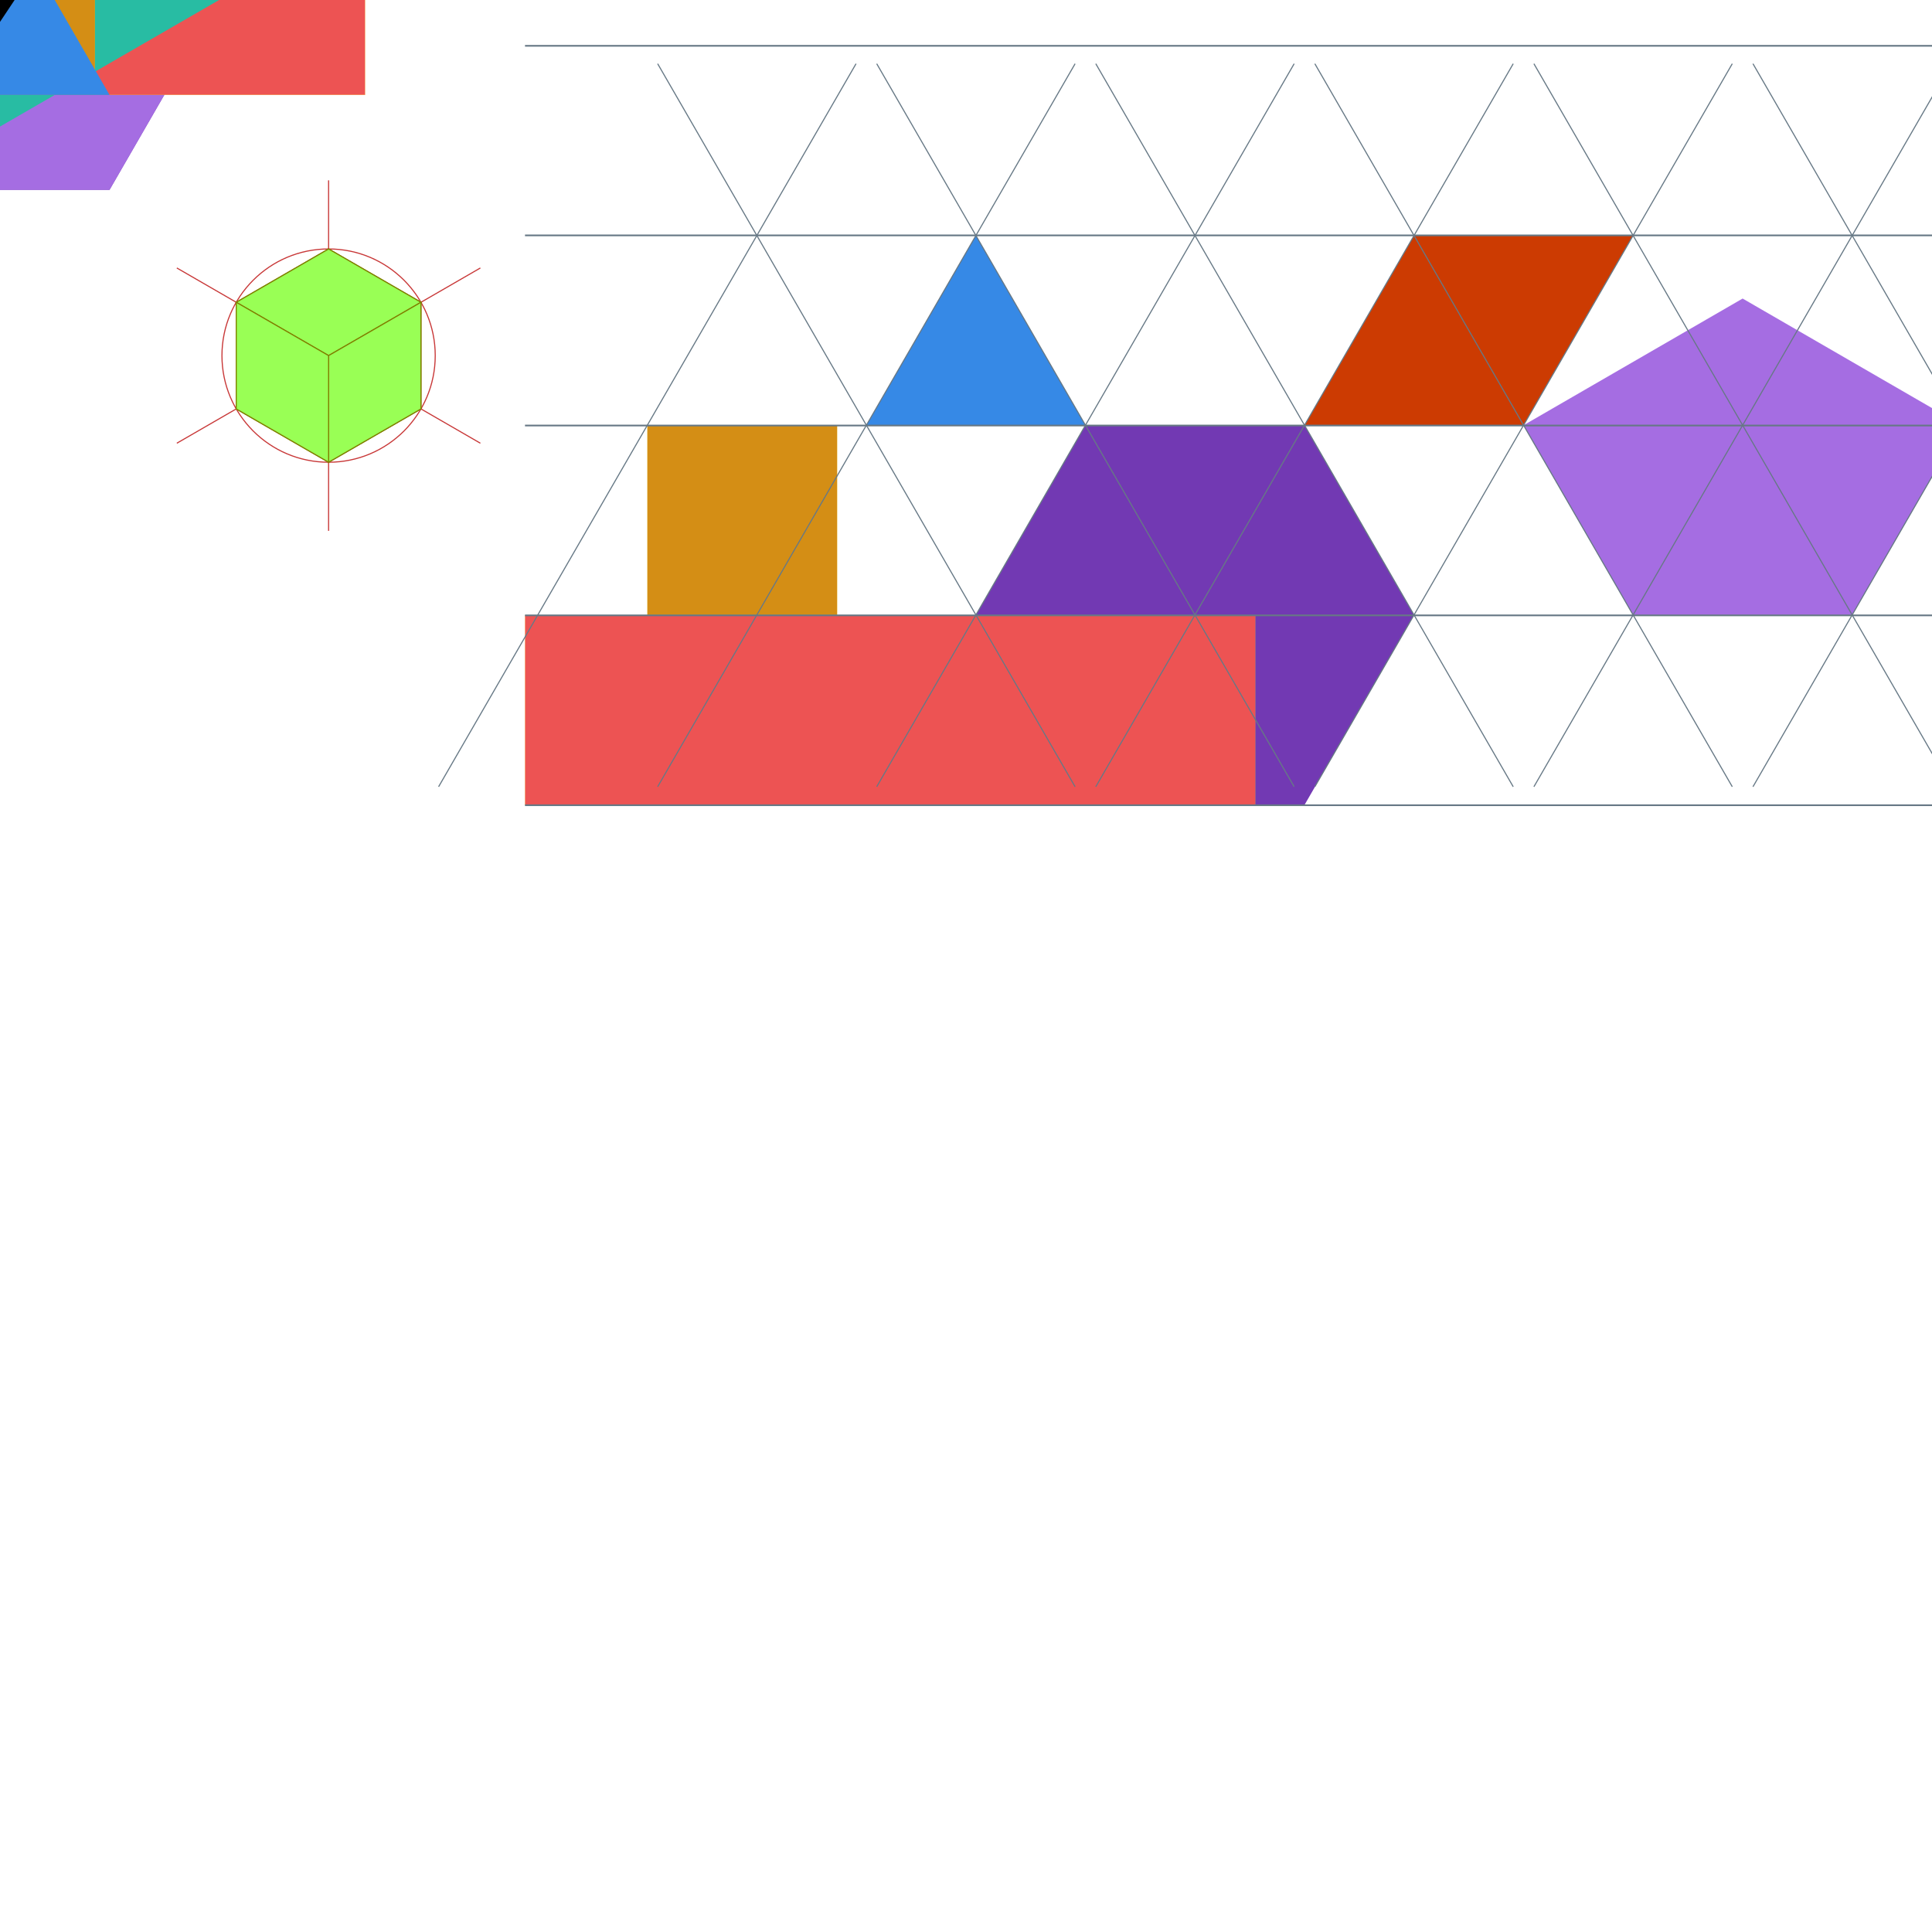
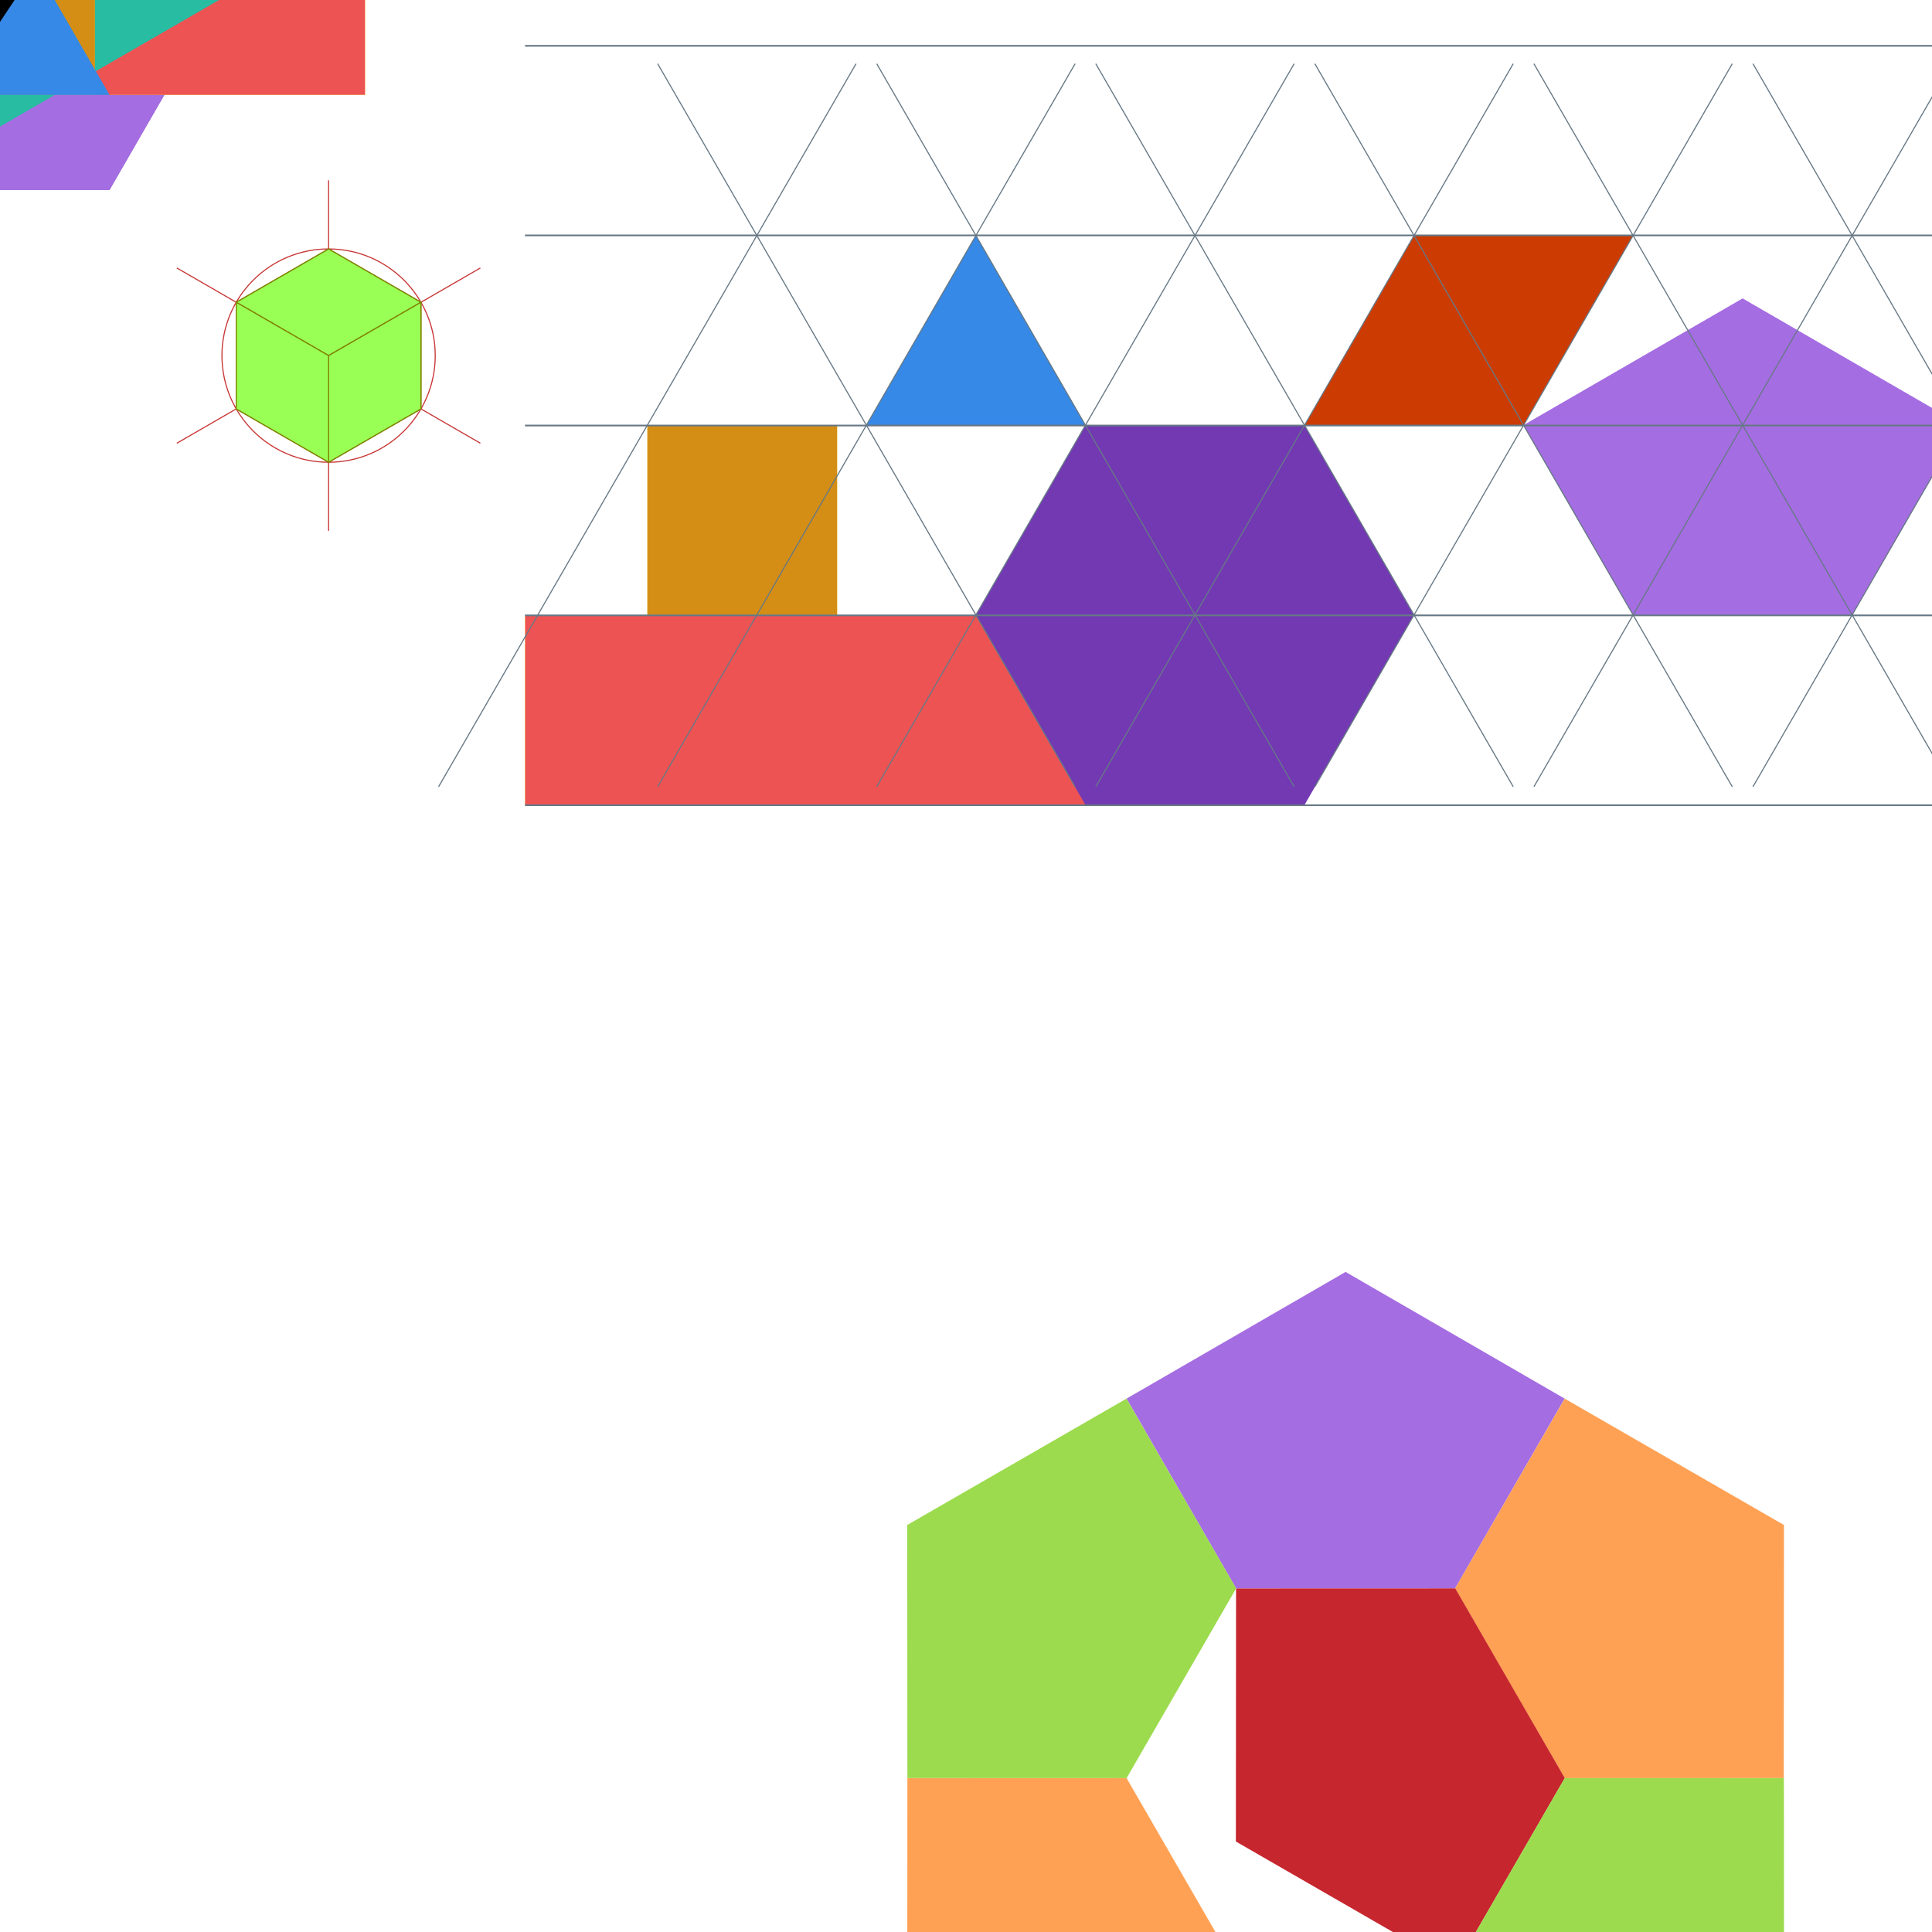
<svg xmlns="http://www.w3.org/2000/svg" width="1000" height="1000" viewBox="0 0 264.583 264.583" version="1.1" id="svg1" xml:space="preserve">
  <defs id="defs1" />
  <g id="layer1" style="display:inline">
    <path style="fill:#71c837;stroke:#c83737;stroke-width:0.15" d="M 65.785,60.698 24.215,36.698" id="path6" />
    <path style="fill:#71c837;stroke:#c83737;stroke-width:0.15" d="M 24.215,60.698 65.785,36.698" id="path7" />
    <path style="fill:#71c837;stroke:#c83737;stroke-width:0.15" d="m 45,72.698 v -48" id="path8" />
    <circle style="fill:none;stroke:#c83737;stroke-width:0.15" id="path9" cx="-48.698" cy="45" r="14.604" transform="rotate(-90)" />
    <path style="fill:none;stroke:#808000;stroke-width:0.15" id="path10" d="M 11.604,41 4.302,53.647 H -10.302 L -17.604,41 l 7.302,-12.647 14.604,0 z" transform="rotate(-90,24.84904,20.84904)" />
    <path style="fill:#99ff55;stroke:#808000;stroke-width:0.15" d="M 45,48.698 32.353,41.396 45,34.094 57.647,41.396 Z" id="path11" />
    <path style="fill:#99ff55;stroke:#808000;stroke-width:0.15" d="M 57.647,56 45,63.302 V 48.698 l 12.647,-7.302 z" id="path12" />
    <path style="fill:#99ff55;stroke:#808000;stroke-width:0.15" d="m 45,48.698 10e-7,14.604 L 32.353,56 l 10e-7,-14.604 z" id="path13" />
    <path style="fill:#3689e6;stroke:none;stroke-width:0;stroke-dasharray:none" d="m 133.648,32.235 -15,26 h 30 z" id="path30" />
-     <path id="path1-8" style="display:inline;fill:#7239b3;stroke-width:0.15" d="m 193.648,84.235 -15,26 h -30 l -15,-26 15,-26 h 30 z" />
    <path id="path26-5" style="display:inline;fill:#ed5353;stroke:#ffff00;stroke-width:0.017" d="M 71.898,84.274 H 171.898 V 110.274 H 71.898 Z" />
    <path style="display:inline;fill:#cc3b02;stroke:none;stroke-width:0.15" d="m 178.648,58.235 15,-26 h 30 l -15,26 z" id="path21-0" />
    <path style="display:inline;fill:#28bca3;stroke:none;stroke-width:0.356" d="m 158.149,0 -30,-17.333 30,-17.333 30,17.333 z" id="path15-3" />
    <path style="display:inline;fill:#a56de2;stroke:none;stroke-width:0.15" d="m 208.648,58.235 30,-17.35 30,17.35 -15,26 h -30 z" id="path49" />
    <path id="square1-6" style="display:inline;fill:#d48e15;stroke:#ffff00;stroke-width:0.009" d="m 88.648,58.235 h 26 v 26 H 88.648 Z" />
+     <path style="display:inline;fill:#a56de2;stroke:none;stroke-width:0.15" d="m 208.648,58.235 30,-17.35 30,17.35 -15,26 h -30 z" id="path62" />
+     <path style="display:inline;fill:#a56de2;stroke:none;stroke-width:0.15" d="m 154.276,191.536 30,-17.35 30,17.35 -15,26 h -30 z" id="path63" />
+     <path id="path1-8" style="display:inline;fill:#7239b3;stroke-width:0.15" d="m 193.648,84.235 -15,26 h -30 l -15,-26 15,-26 h 30 z" />
+     <path style="display:inline;fill:#ffa154;stroke:none;stroke-width:0.15" d="m 214.284,191.54 30.026,17.306 -0.025,34.656 -30.017,0.01 -15,-25.981 z" id="path66" />
+     <path style="display:inline;fill:#c6262e;stroke:none;stroke-width:0.15" d="m 199.276,269.497 -30.026,-17.306 0.025,-34.656 30.017,-0.01 15,25.981 z" id="path68" />
+     <path style="display:inline;fill:#9bdb4d;stroke:none;stroke-width:0.15" d="m 244.301,243.521 0.025,34.656 -30.026,17.306 -15.017,-25.99 15,-25.981 z" id="path67" />
+     <path style="display:inline;fill:#a56de2;stroke:none;stroke-width:0.15" d="m 214.284,295.492 -30,17.35 -30,-17.35 15,-26 h 30 z" id="path69" />
+     <path style="display:inline;fill:#ffa154;stroke:none;stroke-width:0.15" d="m 154.268,295.483 -30.026,-17.306 0.025,-34.656 30.017,-0.01 15,25.981 z" id="path70" />
+     <path style="display:inline;fill:#c6262e;stroke:none;stroke-width:0.15" d="m 192.412,365.241 30.026,17.306 -0.025,34.656 -30.017,0.01 -15,-25.981 z" id="path71" />
+     <path style="display:inline;fill:#9bdb4d;stroke:none;stroke-width:0.15" d="m 124.267,243.502 -0.025,-34.656 30.026,-17.306 15.017,25.99 -15,25.981 z" id="path72" />
  </g>
  <g id="layer4" style="display:inline">
    <path id="path1" style="display:inline;fill:#7239b3;stroke-width:0.15" d="M 30,0 15,26 H -15 L -30,0 -15,-26 h 30 z" />
    <path style="display:inline;fill:#a56de2;stroke:none;stroke-width:0.15" d="M -30,0 0,-17.35 30,0 15,26 h -30 z" id="path8-3" />
    <path id="path27" style="fill:#d35f5f;stroke:#ffff00;stroke-width:0.009" d="M -13,-13 H 13 V 13 H -13 Z" />
    <path id="path26" style="fill:#ed5353;stroke:#ffff00;stroke-width:0.017" d="M -50,-13 H 50 V 13 H -50 Z" />
    <path style="fill:#cc3b02;stroke:none;stroke-width:0.15" d="m -22.5,13 15,-26 h 30 l -15,26 z" id="path21" />
    <path style="fill:#28bca3;stroke:none;stroke-width:0.356" d="M 0,17.333 -30,0 0,-17.333 30,0 Z" id="path15" />
    <path id="square1" style="fill:#d48e15;stroke:#ffff00;stroke-width:0.009" d="M -13,-13 H 13 V 13 H -13 Z" />
    <path style="fill:#3689e6;stroke:none;stroke-width:0;stroke-dasharray:none" d="M 0,-13 -15,13 H 15 Z" id="triangle1" />
    <path style="fill:#000000;stroke:none;stroke-width:0;stroke-dasharray:none" d="M 0,-3 -2,0 0,3 2,0 Z" id="path24" />
  </g>
-   <g id="layer5">
+   <g id="layer5" style="display:inline">
    <path style="display:inline;fill:#a56de2;stroke:#667885;stroke-width:0.15" d="M 60.065,107.743 117.232,8.727" id="path23" />
    <path style="display:inline;fill:#a56de2;stroke:#667885;stroke-width:0.15" d="M 90.065,8.727 147.232,107.743" id="path36" />
    <path style="display:inline;fill:#a56de2;stroke:#667885;stroke-width:0.228" d="m 71.898,32.235 265.206,1.1e-5" id="path41" />
    <path style="display:inline;fill:#a56de2;stroke:#667885;stroke-width:0.228" d="m 71.898,6.274 265.206,1.1e-5" id="path42" />
    <path style="display:inline;fill:#a56de2;stroke:#667885;stroke-width:0.228" d="m 71.898,58.274 265.206,1.1e-5" id="path46" />
    <path style="display:inline;fill:#a56de2;stroke:#667885;stroke-width:0.228" d="m 71.898,84.274 265.206,1.1e-5" id="path47" />
    <path style="display:inline;fill:#a56de2;stroke:#667885;stroke-width:0.228" d="m 71.898,110.274 265.206,1e-5" id="path48" />
    <path style="display:inline;fill:#a56de2;stroke:#667885;stroke-width:0.15" d="M 90.065,107.743 147.232,8.727" id="path50" />
    <path style="display:inline;fill:#a56de2;stroke:#667885;stroke-width:0.15" d="M 120.065,107.743 177.232,8.727" id="path51" />
    <path style="display:inline;fill:#a56de2;stroke:#667885;stroke-width:0.15" d="M 150.065,107.743 207.232,8.727" id="path52" />
    <path style="display:inline;fill:#a56de2;stroke:#667885;stroke-width:0.15" d="M 180.065,107.743 237.232,8.727" id="path53" />
    <path style="display:inline;fill:#a56de2;stroke:#667885;stroke-width:0.15" d="M 210.065,107.743 267.232,8.727" id="path54" />
    <path style="display:inline;fill:#a56de2;stroke:#667885;stroke-width:0.15" d="M 240.065,107.743 297.232,8.727" id="path55" />
    <path style="display:inline;fill:#a56de2;stroke:#667885;stroke-width:0.15" d="M 120.065,8.727 177.232,107.743" id="path56" />
    <path style="display:inline;fill:#a56de2;stroke:#667885;stroke-width:0.15" d="M 150.065,8.727 207.232,107.743" id="path57" />
    <path style="display:inline;fill:#a56de2;stroke:#667885;stroke-width:0.15" d="M 180.065,8.727 237.232,107.743" id="path58" />
    <path style="display:inline;fill:#a56de2;stroke:#667885;stroke-width:0.15" d="M 210.065,8.727 267.232,107.743" id="path59" />
    <path style="display:inline;fill:#a56de2;stroke:#667885;stroke-width:0.15" d="M 240.065,8.727 297.232,107.743" id="path60" />
    <path style="display:inline;fill:#a56de2;stroke:#667885;stroke-width:0.15" d="M 270.065,8.727 327.232,107.743" id="path61" />
  </g>
</svg>
